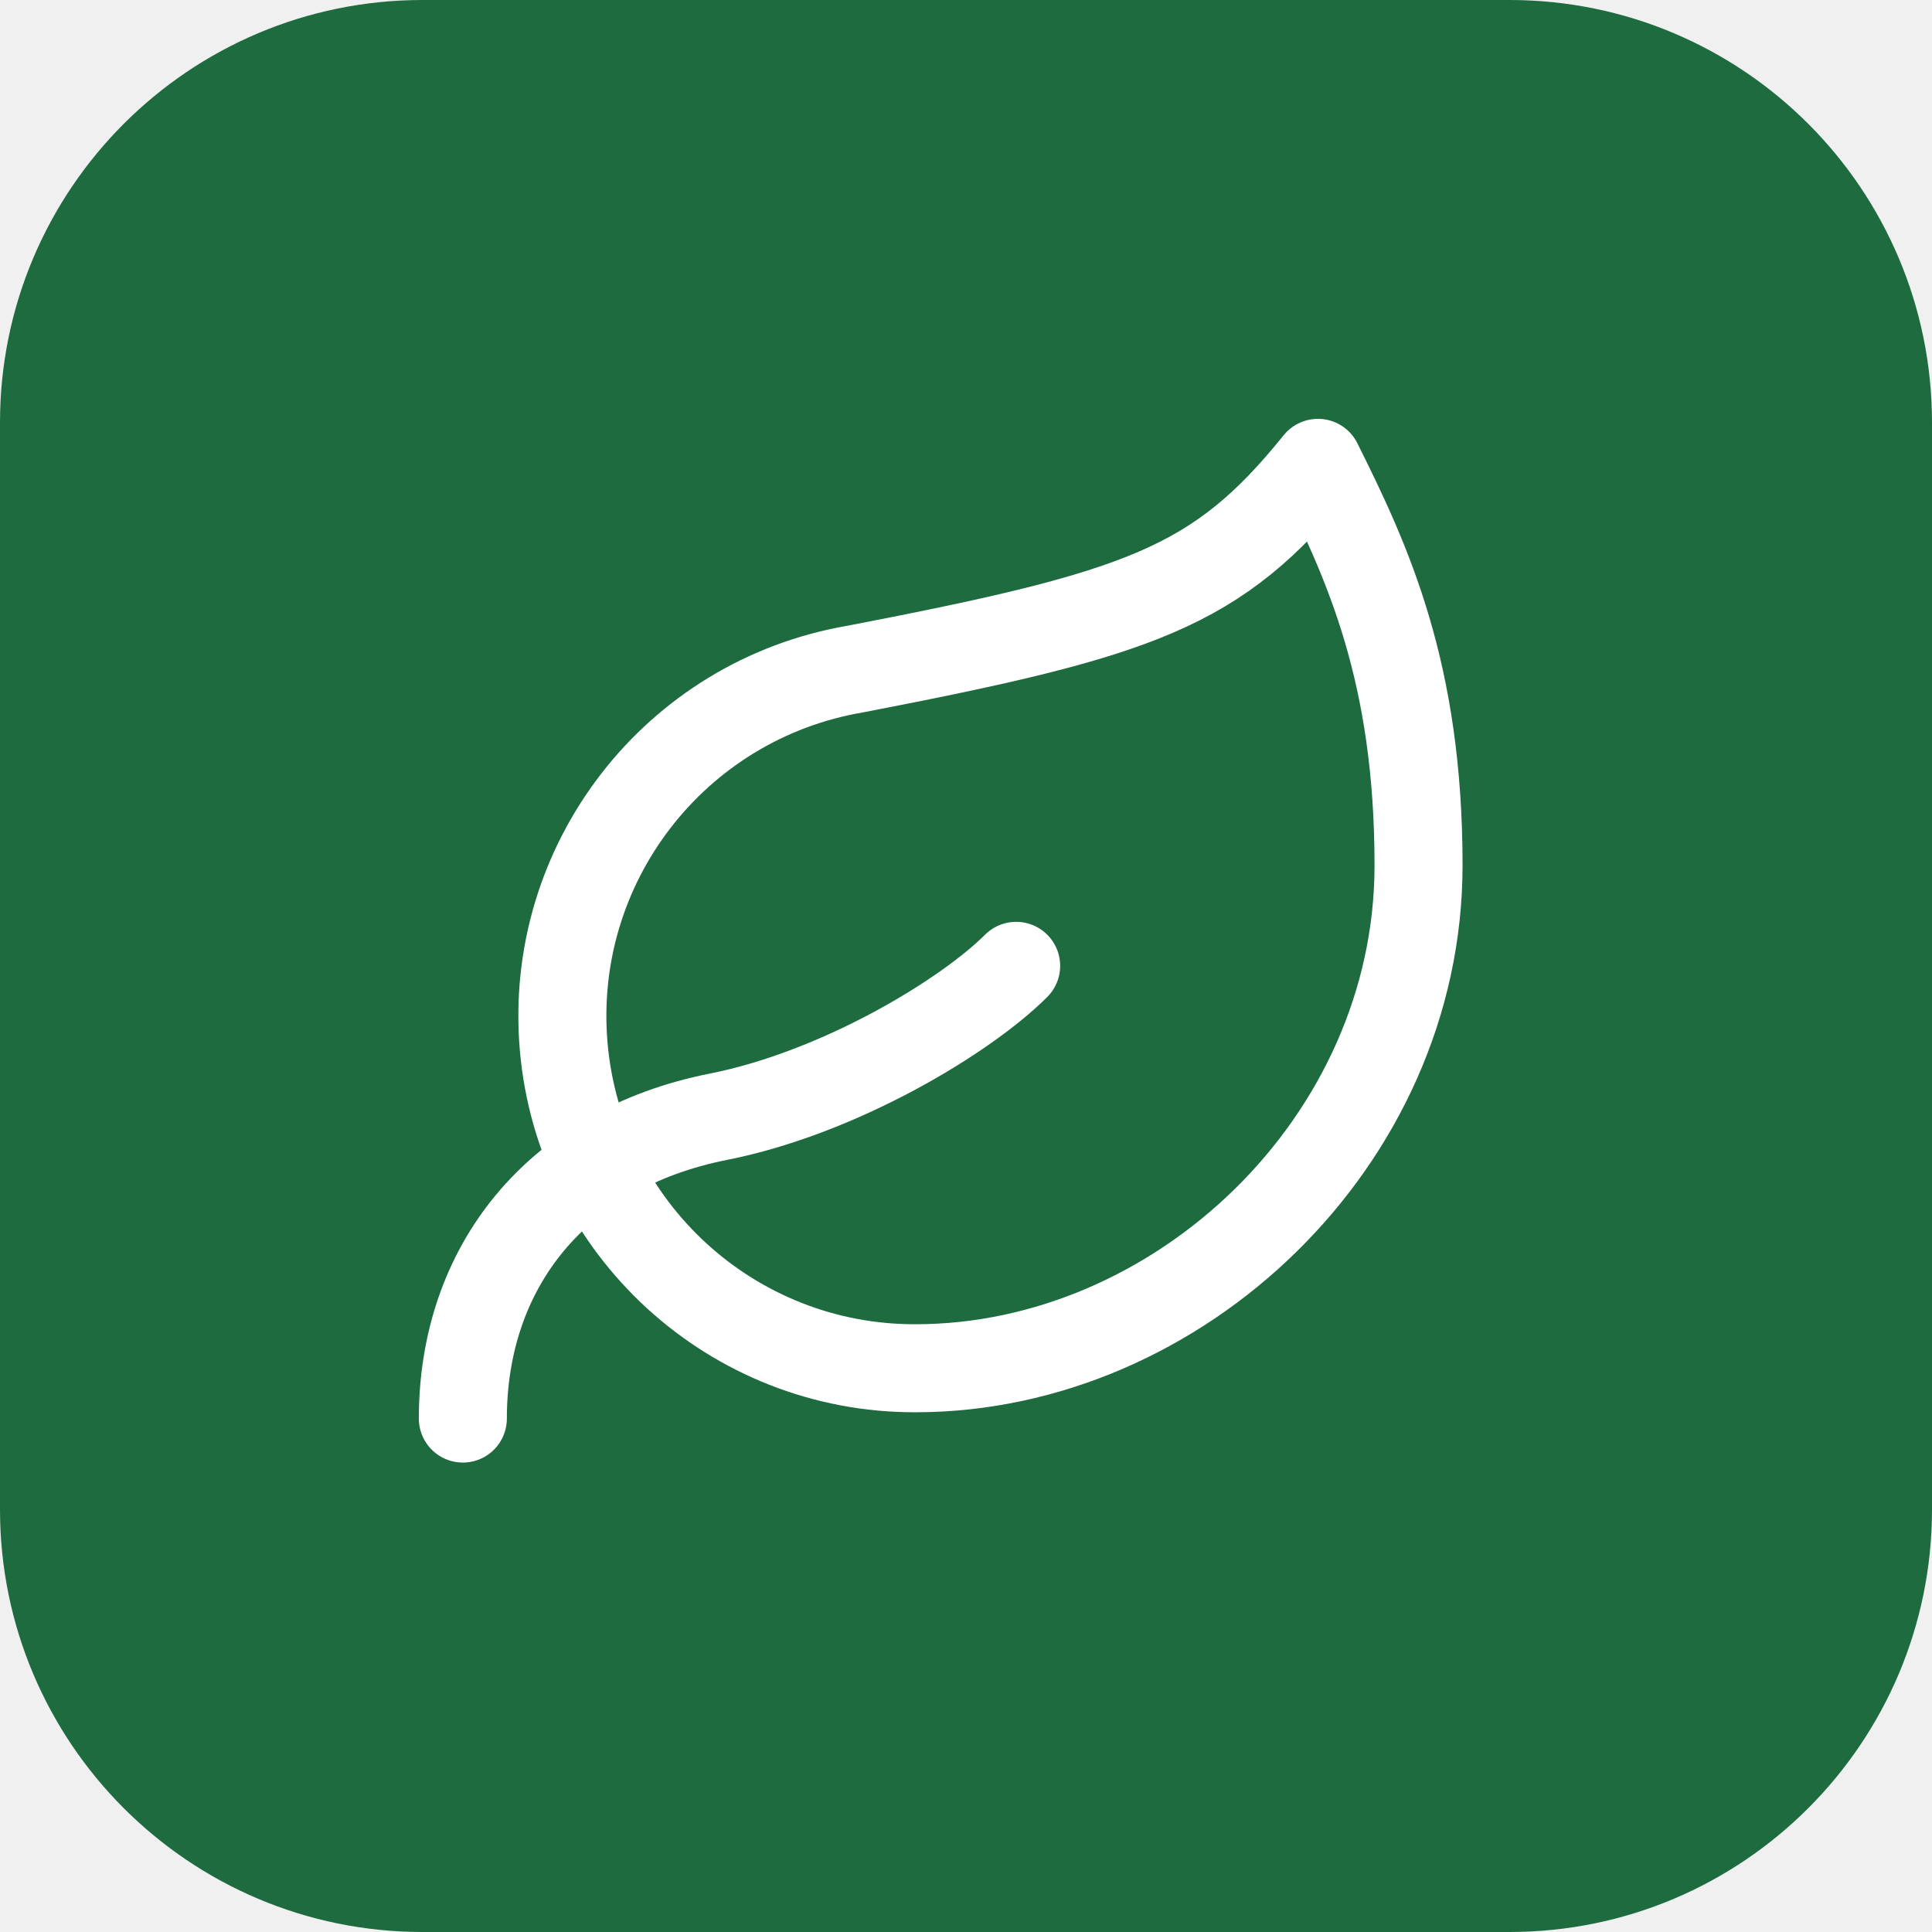
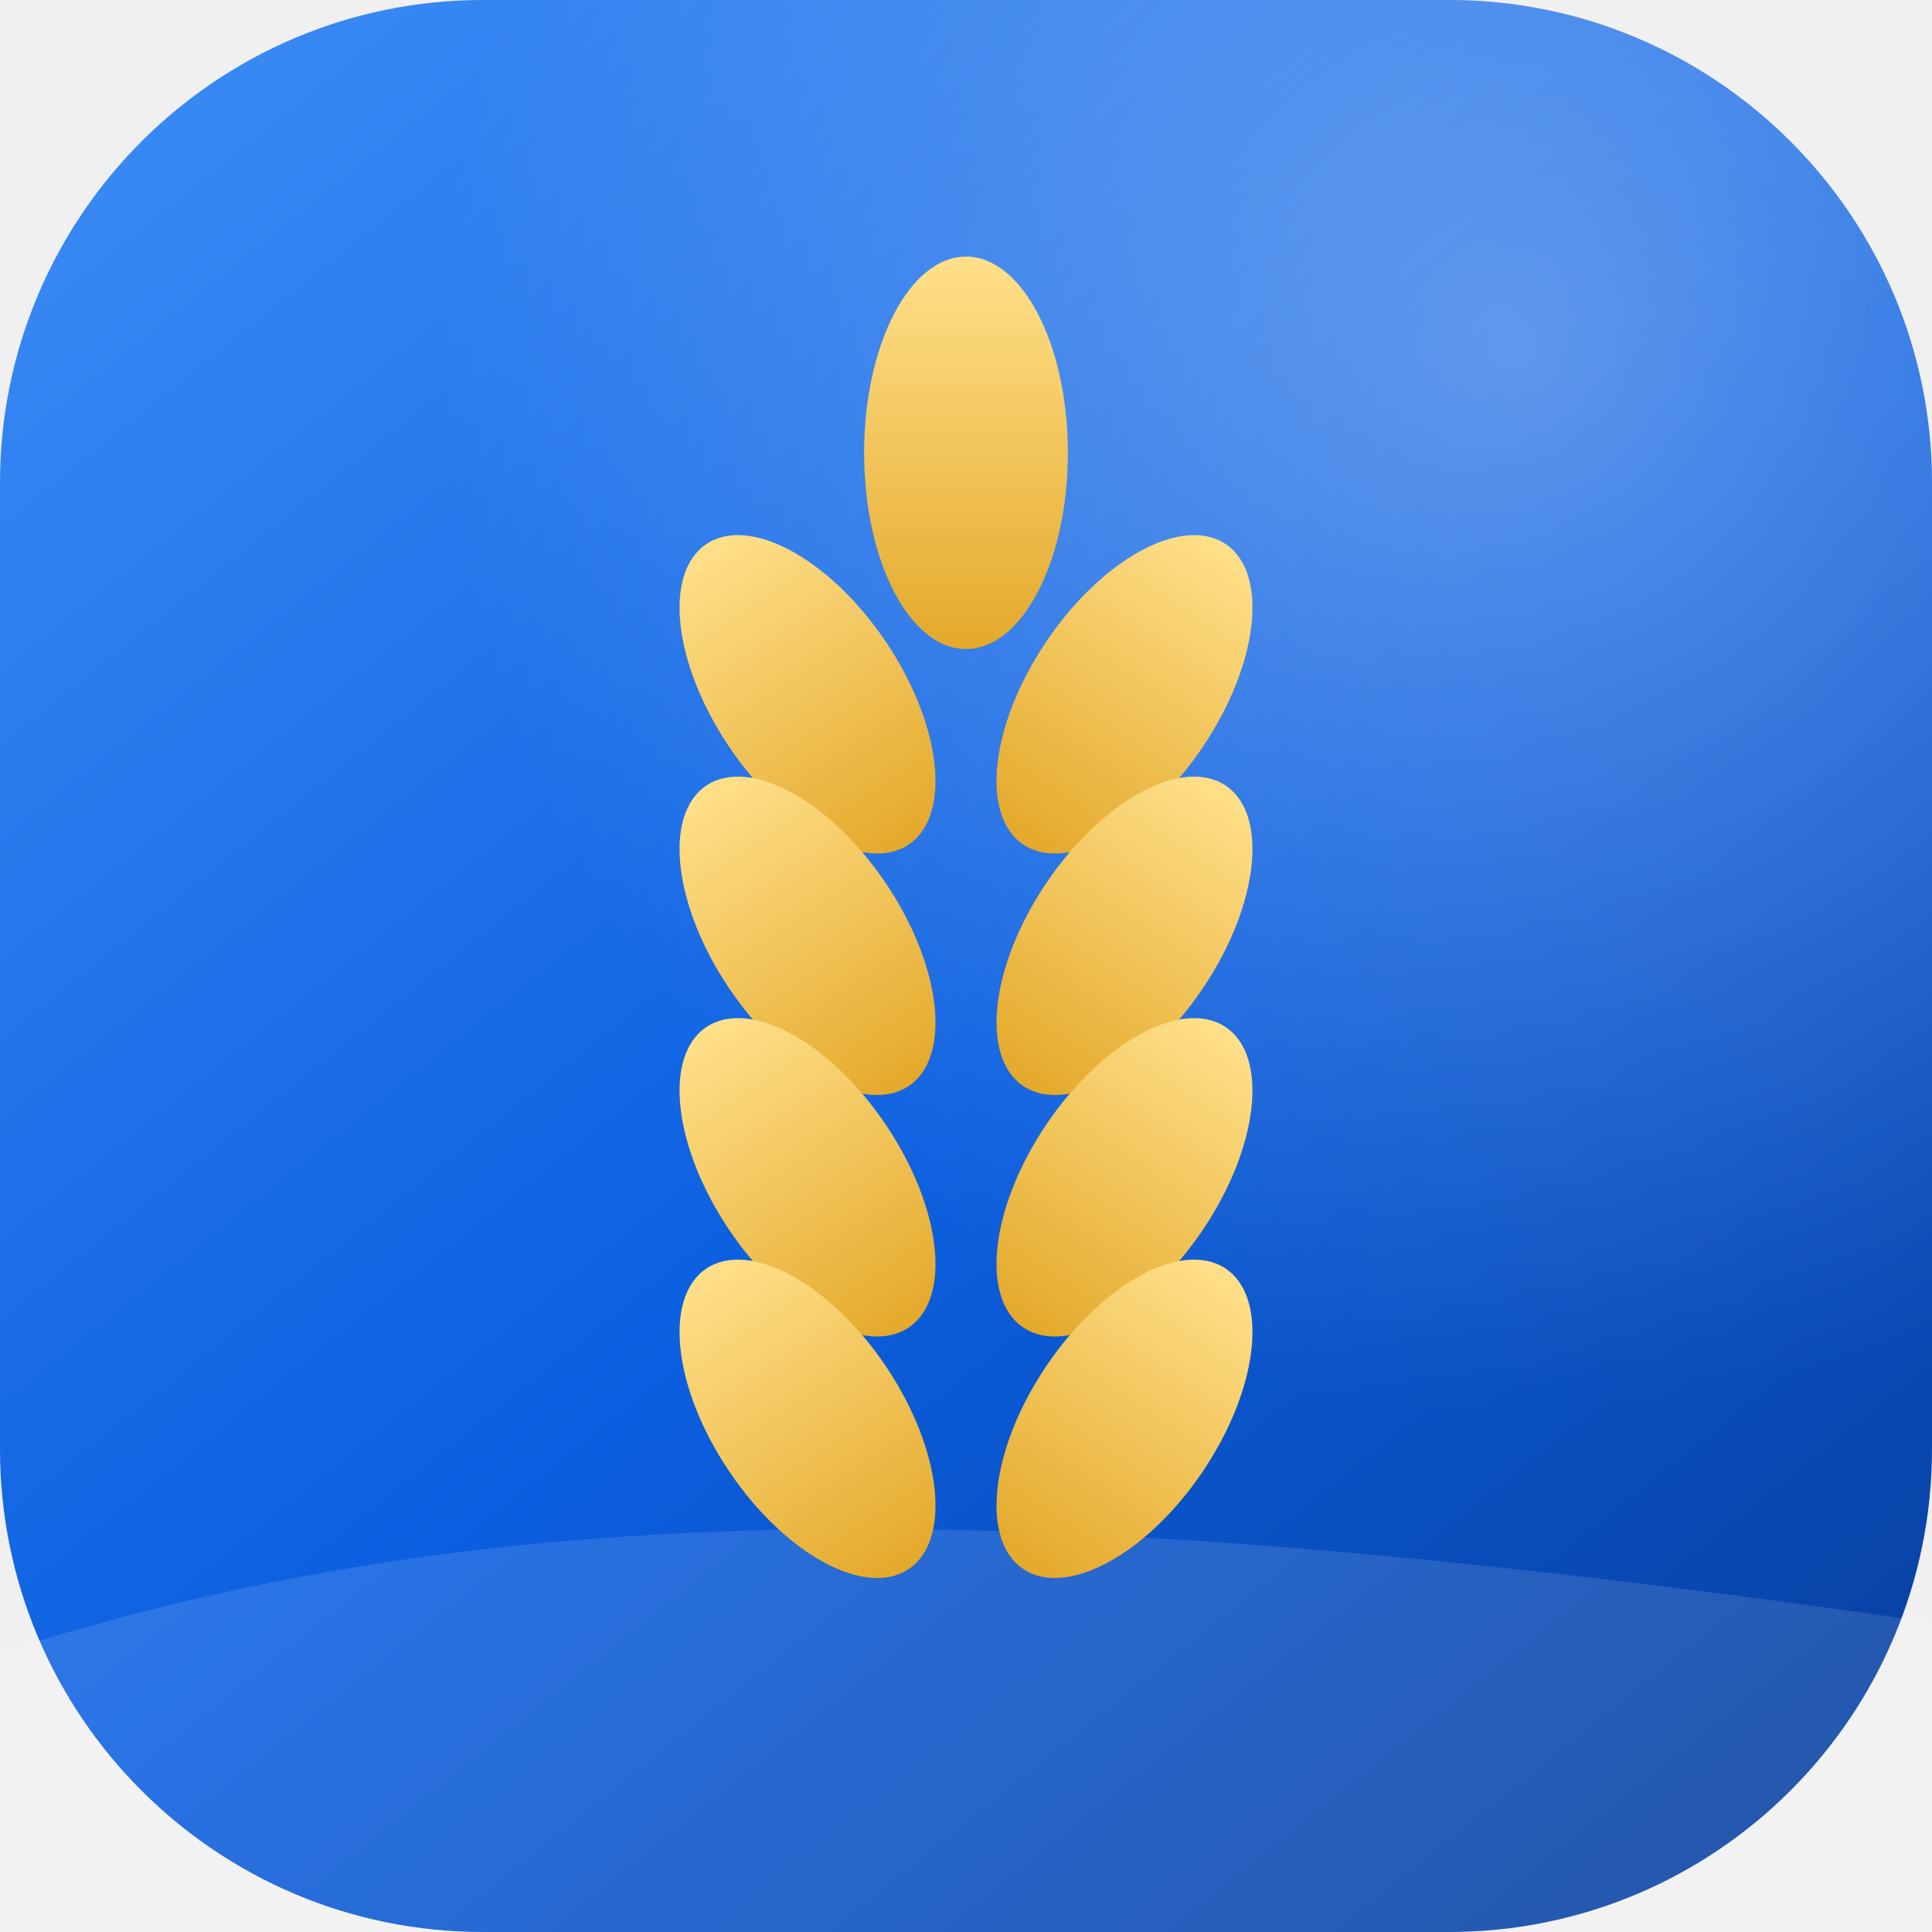
- <svg xmlns="http://www.w3.org/2000/svg" viewBox="0 0 512 512">
-   <rect width="512" height="512" rx="112" fill="#1D6B3F" />
-   <g transform="translate(96 96) scale(13.33)" fill="none" stroke="#fff" stroke-width="1.75" stroke-linecap="round" stroke-linejoin="round">
-     <path d="M11 20A7 7 0 0 1 9.8 6.1C15.5 5 17 4.48 19 2c1 2 2 4.18 2 8 0 5.5-4.78 10-10 10Z" />
-     <path d="M2 21c0-3 1.85-5.36 5.08-6C9.5 14.52 12 13 13 12" />
+ <svg xmlns="http://www.w3.org/2000/svg" viewBox="0 0 512 512" role="img" aria-label="Forragest">
+   <defs>
+     <linearGradient id="bg" x1="0.1" y1="0" x2="0.9" y2="1">
+       <stop offset="0" stop-color="#3B8BF5" />
+       <stop offset="0.55" stop-color="#0B5FE0" />
+       <stop offset="1" stop-color="#083F9E" />
+     </linearGradient>
+     <linearGradient id="gold" x1="0" y1="0" x2="0" y2="1">
+       <stop offset="0" stop-color="#FFE08A" />
+       <stop offset="1" stop-color="#E4A92B" />
+     </linearGradient>
+     <radialGradient id="sun" cx="0.78" cy="0.18" r="0.55">
+       <stop offset="0" stop-color="#fff" stop-opacity="0.32" />
+       <stop offset="1" stop-color="#fff" stop-opacity="0" />
+     </radialGradient>
+   </defs>
+   <rect width="512" height="512" rx="128" fill="url(#bg)" />
+   <rect width="512" height="512" rx="128" fill="url(#sun)" />
+   <path d="M0 438C120 400 250 392 512 430V512H0Z" fill="#fff" fill-opacity="0.12" />
+   <g id="espiga" fill="url(#gold)">
+     <path d="M256 452V176" stroke="url(#gold)" stroke-width="16" stroke-linecap="round" fill="none" />
+     <ellipse cx="256" cy="120" rx="27" ry="52" />
+     <g id="par">
+       <ellipse cx="214" cy="184" rx="25" ry="48" transform="rotate(-34 214 184)" />
+       <ellipse cx="298" cy="184" rx="25" ry="48" transform="rotate(34 298 184)" />
+     </g>
+     <use href="#par" y="64" />
+     <use href="#par" y="128" />
+     <use href="#par" y="192" />
  </g>
</svg>
